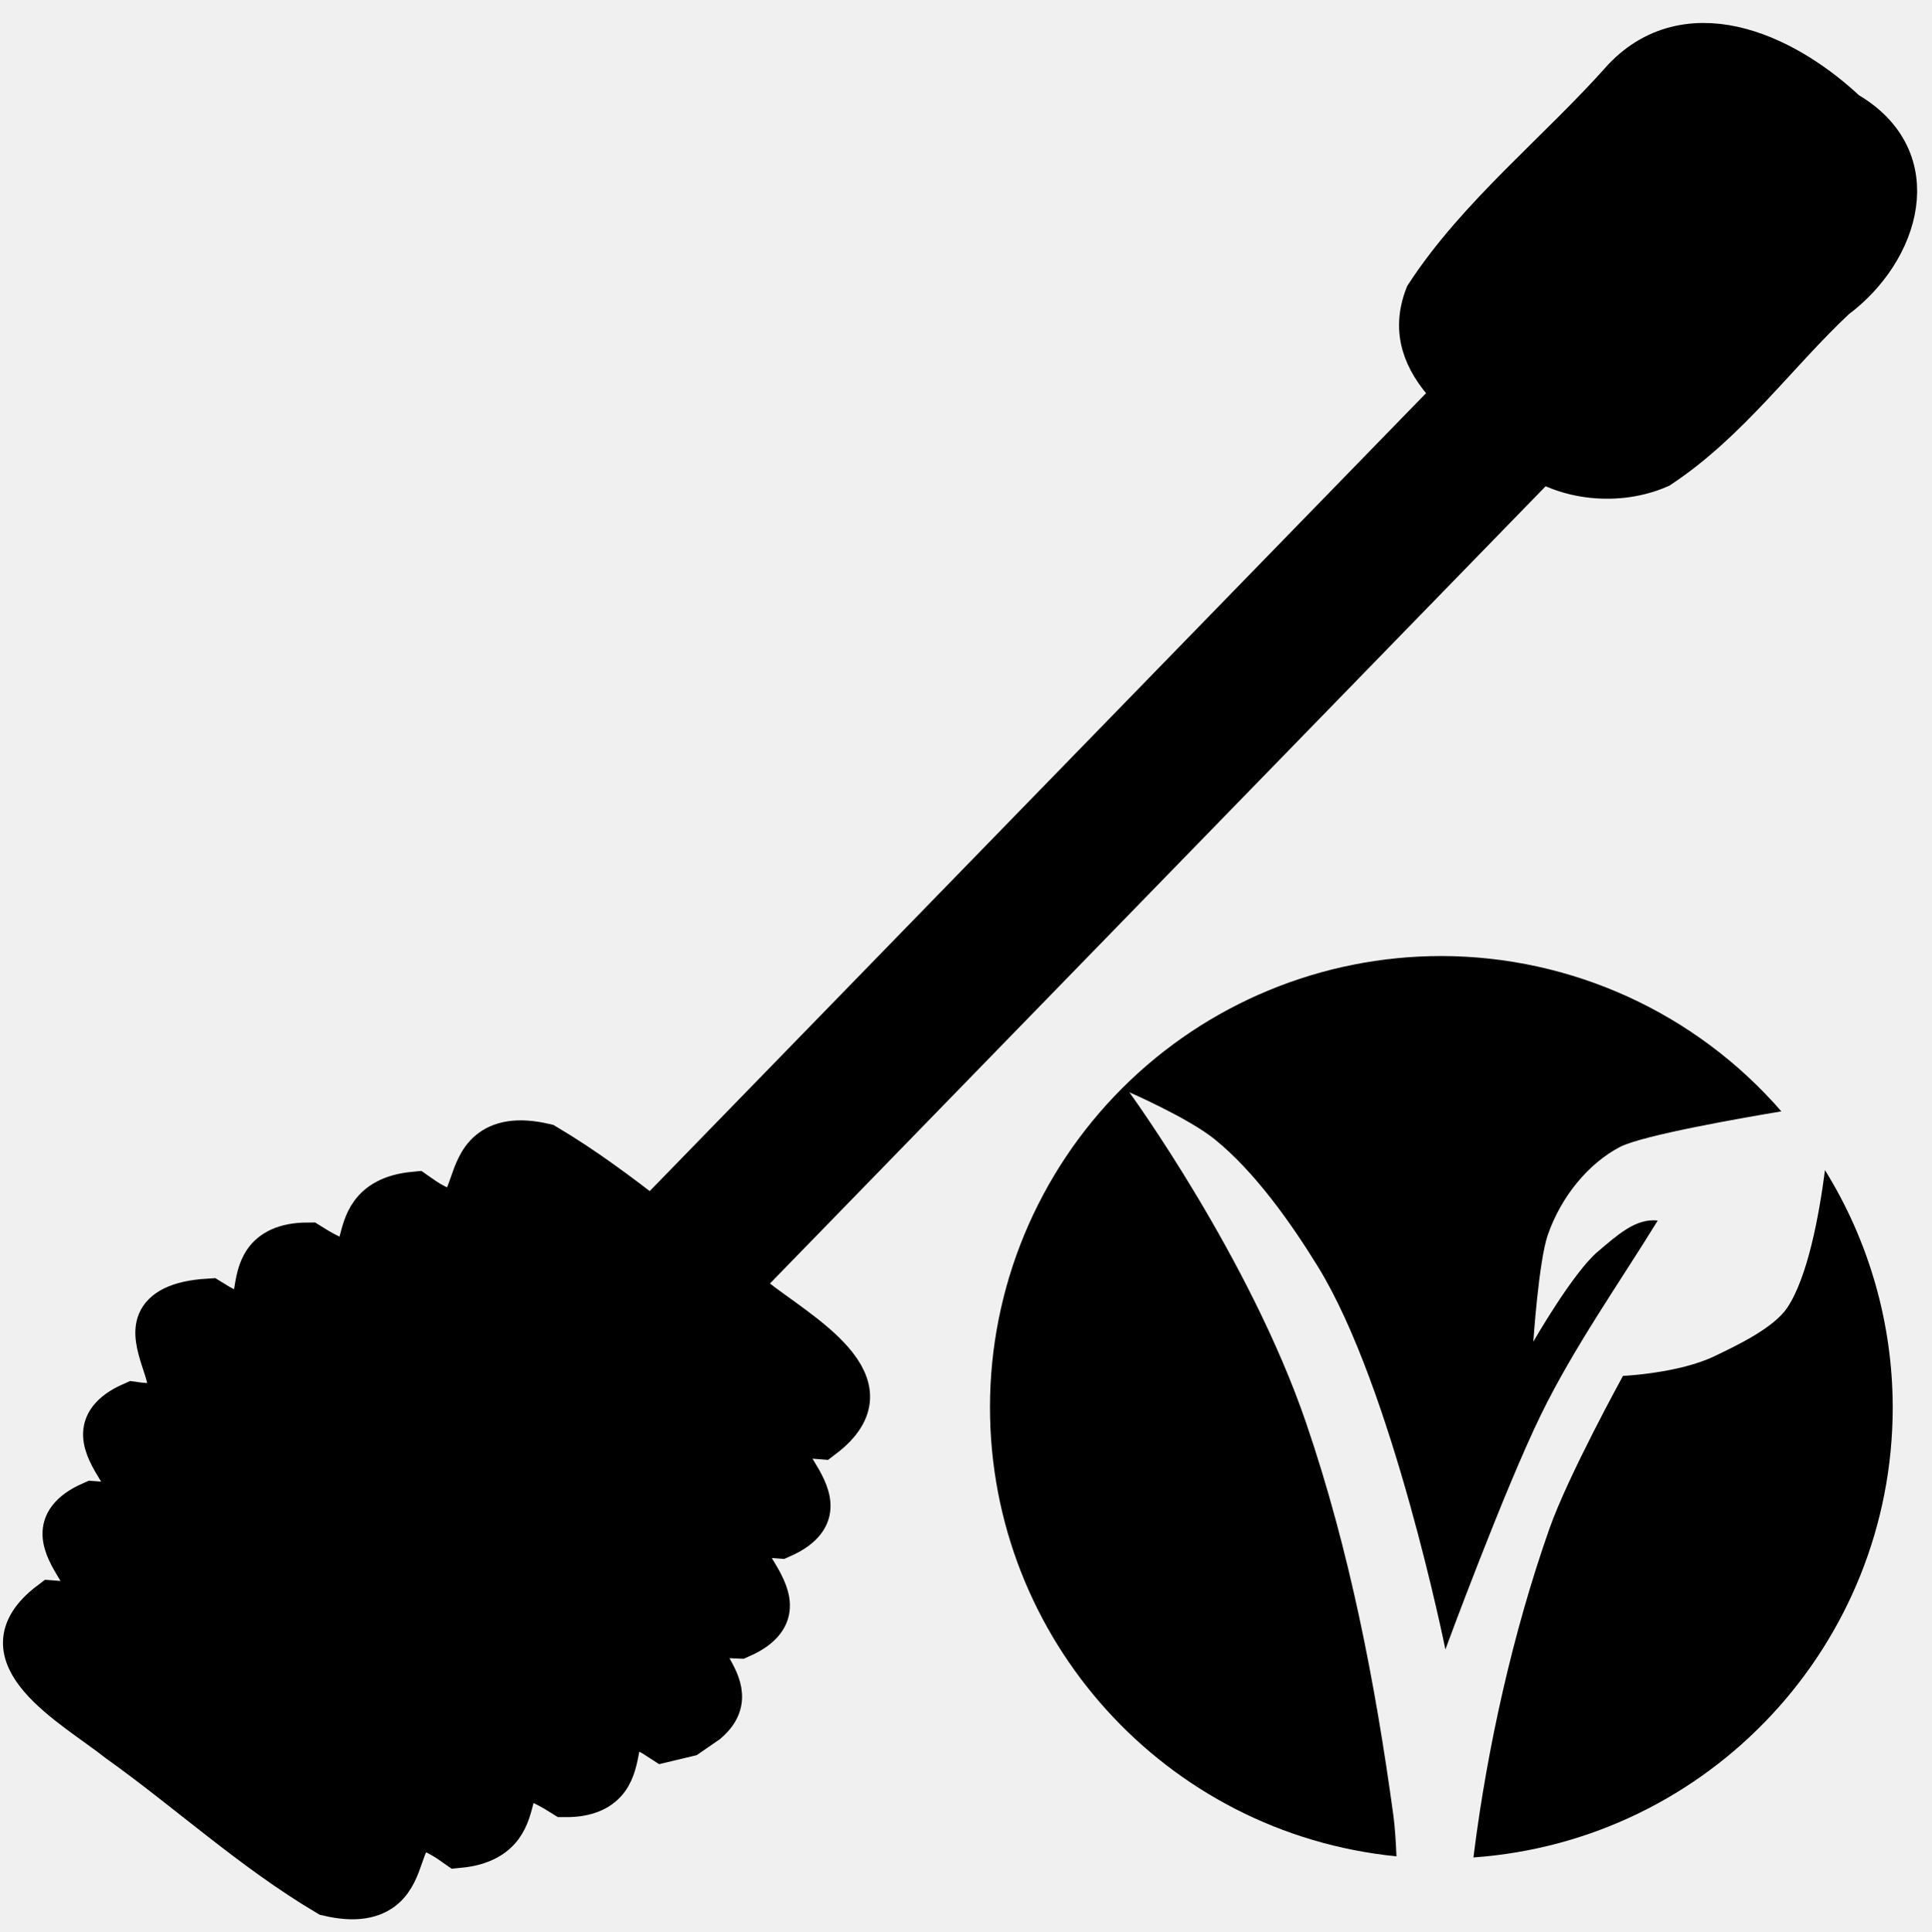
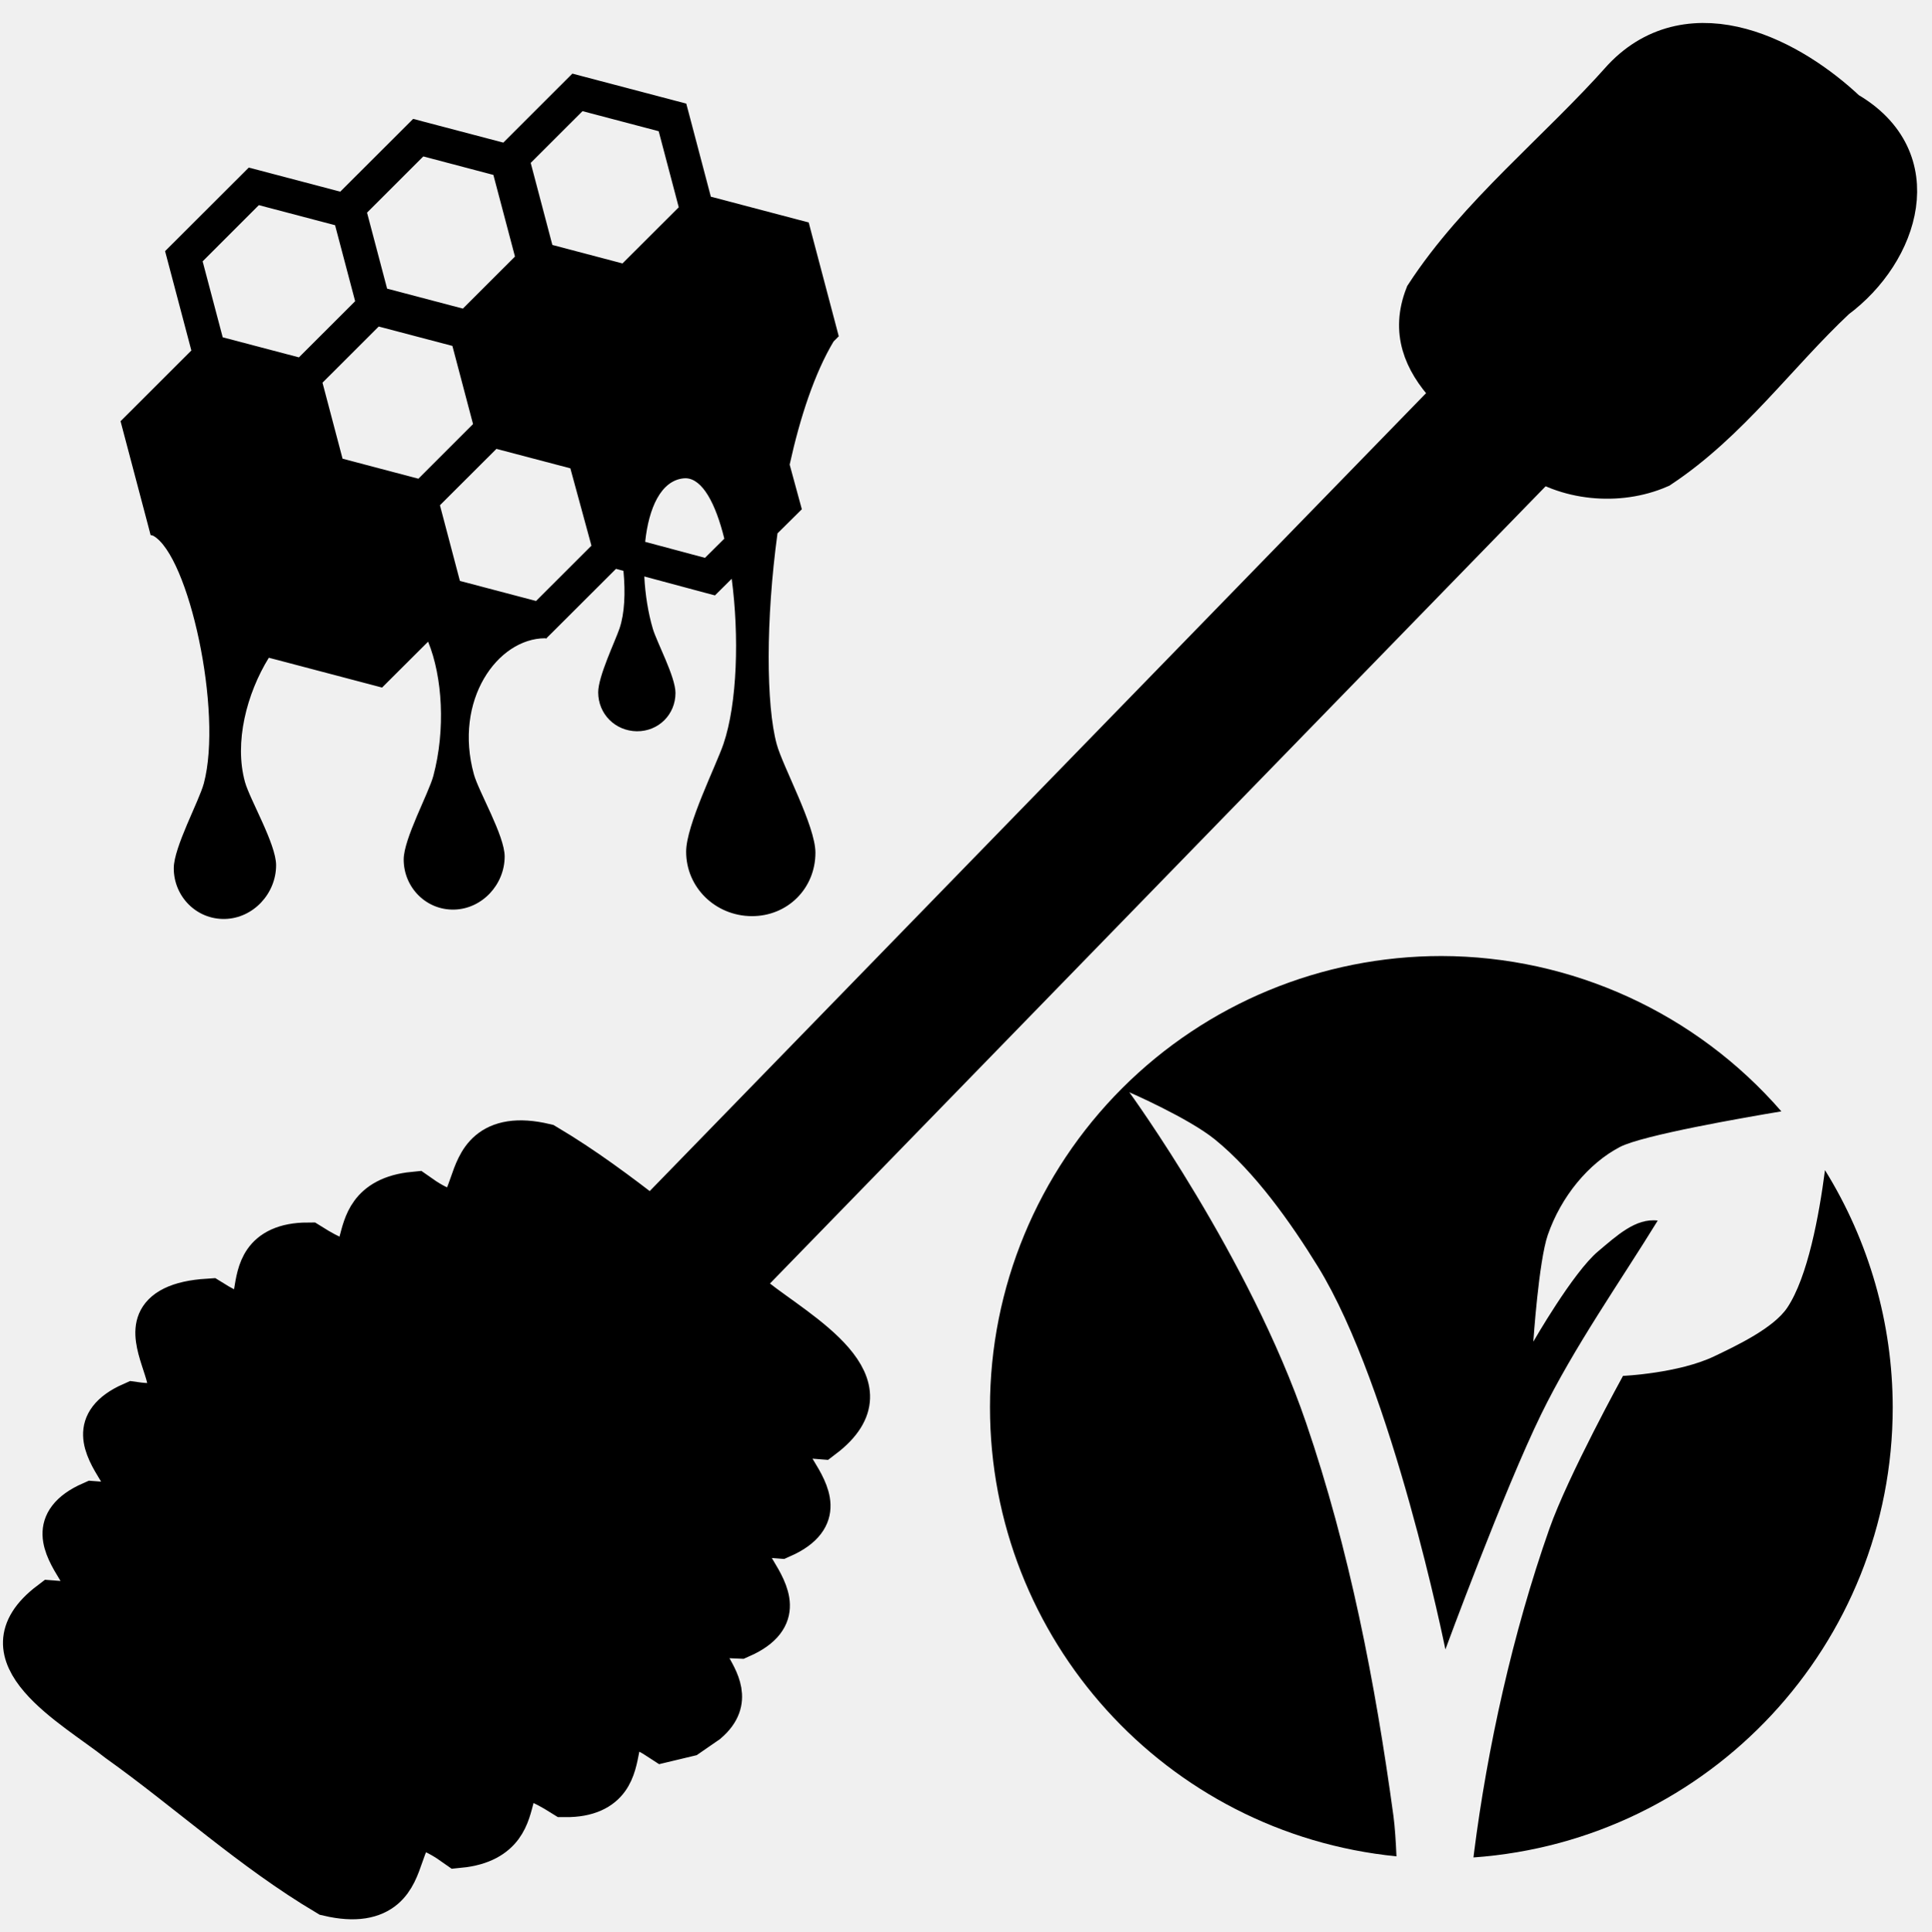
<svg xmlns="http://www.w3.org/2000/svg" version="1.1" x="0px" y="0px" viewBox="0 0 283.5 283.5" style="enable-background:new 0 0 283.5 283.5;" xml:space="preserve" id="svg12956">
  <defs id="defs12960">
    <filter style="color-interpolation-filters:sRGB" id="filter678" x="0" y="0" width="1" height="1">
      <feColorMatrix values="0.21 0.72 0.072 -10 0 0.21 0.72 0.072 -10 0 0.21 0.72 0.072 -10 0 0 0 0 1 0 " id="feColorMatrix676" result="fbSourceGraphic" />
      <feColorMatrix result="fbSourceGraphicAlpha" in="fbSourceGraphic" values="0 0 0 -1 0 0 0 0 -1 0 0 0 0 -1 0 0 0 0 1 0" id="feColorMatrix680" />
      <feColorMatrix id="feColorMatrix682" values="0.21 0.72 0.072 -10 0 0.21 0.72 0.072 -10 0 0.21 0.72 0.072 -10 0 0 0 0 1 0 " in="fbSourceGraphic" />
    </filter>
  </defs>
  <style type="text/css" id="style12791">
	.st0{stroke:#000000;stroke-width:3;stroke-linecap:round;stroke-linejoin:round;stroke-miterlimit:10;}
	.st1{fill:none;stroke:#000000;stroke-width:3;stroke-linecap:round;stroke-miterlimit:10;}
	.st2{fill:none;stroke:#FFFFFF;stroke-width:3;stroke-linecap:round;stroke-miterlimit:10;}
	.st3{fill:none;stroke:#000000;stroke-width:3;stroke-linecap:round;stroke-linejoin:round;stroke-miterlimit:10;}
	.st4{stroke:#000000;stroke-width:3;stroke-miterlimit:10;}
	
		.st5{clip-path:url(#SVGID_2_);fill:none;stroke:#FFFFFF;stroke-width:3;stroke-linecap:round;stroke-linejoin:round;stroke-miterlimit:10;}
	
		.st6{clip-path:url(#SVGID_4_);fill:none;stroke:#FFFFFF;stroke-width:3;stroke-linecap:round;stroke-linejoin:round;stroke-miterlimit:10;}
	.st7{fill:#FFFFFF;}
	.st8{fill:#FFFFFF;stroke:#000000;stroke-width:3;stroke-miterlimit:10;}
	.st9{fill:none;stroke:#000000;stroke-width:3;stroke-miterlimit:10;}
	.st10{fill:none;stroke:#000000;stroke-width:3;stroke-linecap:round;stroke-linejoin:bevel;}
	.st11{fill:#FFFFFF;stroke:#000000;stroke-width:3.706;stroke-linecap:round;stroke-linejoin:round;stroke-miterlimit:10;}
	.st12{stroke:#000000;stroke-width:3.706;stroke-linecap:round;stroke-miterlimit:10;}
	.st13{fill:none;stroke:#FFFFFF;stroke-width:3.706;stroke-linecap:round;stroke-linejoin:round;stroke-miterlimit:10;}
	.st14{fill:#FFFFFF;stroke:#FFFFFF;stroke-width:0.465;stroke-linecap:round;stroke-linejoin:round;stroke-miterlimit:10;}
	.st15{display:none;}
	.st16{display:inline;}
	.st17{fill:#FFFFFF;stroke:#000000;stroke-width:3.706;stroke-linecap:round;stroke-miterlimit:10;}
	.st18{fill:none;stroke:#000000;stroke-width:3.706;stroke-linecap:round;stroke-linejoin:round;stroke-miterlimit:10;}
	.st19{stroke:#000000;stroke-width:0.465;stroke-linecap:round;stroke-linejoin:round;stroke-miterlimit:10;}
	.st20{fill:none;stroke:#000000;stroke-width:3;stroke-linecap:round;stroke-linejoin:round;}
	.st21{fill:none;stroke:#000000;stroke-width:2;stroke-linecap:round;stroke-linejoin:round;}
	.st22{stroke:#000000;stroke-width:3;stroke-linecap:round;stroke-linejoin:round;}
	.st23{fill:#FFFFFF;stroke:#000000;stroke-width:3;stroke-linecap:round;stroke-linejoin:round;}
	.st24{clip-path:url(#SVGID_6_);}
	.st25{clip-path:url(#SVGID_8_);fill:#FFFFFF;}
	.st26{clip-path:url(#SVGID_10_);fill:#FFFFFF;}
	.st27{clip-path:url(#SVGID_12_);fill:#FFFFFF;}
	.st28{clip-path:url(#SVGID_14_);fill:#FFFFFF;}
	.st29{clip-path:url(#SVGID_16_);fill:#FFFFFF;}
	.st30{clip-path:url(#SVGID_18_);fill:#FFFFFF;}
	.st31{clip-path:url(#SVGID_20_);fill:#FFFFFF;}
	.st32{clip-path:url(#SVGID_22_);fill:#FFFFFF;}
	.st33{clip-path:url(#SVGID_24_);fill:#FFFFFF;}
	.st34{clip-path:url(#SVGID_26_);fill:#FFFFFF;}
	.st35{clip-path:url(#SVGID_28_);fill:#FFFFFF;}
	.st36{clip-path:url(#SVGID_30_);fill:#FFFFFF;}
	.st37{clip-path:url(#SVGID_32_);fill:#FFFFFF;}
	.st38{clip-path:url(#SVGID_34_);fill:#FFFFFF;}
	.st39{clip-path:url(#SVGID_36_);fill:#FFFFFF;}
	.st40{clip-path:url(#SVGID_38_);fill:#FFFFFF;}
	.st41{clip-path:url(#SVGID_40_);fill:#FFFFFF;}
	.st42{clip-path:url(#SVGID_42_);fill:#FFFFFF;}
	.st43{clip-path:url(#SVGID_44_);fill:#FFFFFF;}
	.st44{clip-path:url(#SVGID_46_);fill:#FFFFFF;}
	.st45{clip-path:url(#SVGID_48_);fill:#FFFFFF;}
	.st46{clip-path:url(#SVGID_50_);fill:#FFFFFF;}
	.st47{clip-path:url(#SVGID_52_);fill:#FFFFFF;}
	.st48{clip-path:url(#SVGID_54_);fill:#FFFFFF;}
	.st49{clip-path:url(#SVGID_56_);fill:#FFFFFF;}
	.st50{clip-path:url(#SVGID_58_);fill:#FFFFFF;}
	.st51{clip-path:url(#SVGID_60_);fill:#FFFFFF;}
	.st52{clip-path:url(#SVGID_62_);fill:#FFFFFF;}
	.st53{clip-path:url(#SVGID_64_);fill:#FFFFFF;}
	.st54{clip-path:url(#SVGID_66_);fill:#FFFFFF;}
	.st55{clip-path:url(#SVGID_68_);fill:#FFFFFF;}
	.st56{clip-path:url(#SVGID_70_);fill:#FFFFFF;}
	.st57{clip-path:url(#SVGID_72_);fill:#FFFFFF;}
	.st58{clip-path:url(#SVGID_74_);fill:#FFFFFF;}
	.st59{clip-path:url(#SVGID_76_);fill:#FFFFFF;}
	.st60{clip-path:url(#SVGID_78_);}
	.st61{clip-path:url(#SVGID_80_);}
	.st62{clip-path:url(#SVGID_82_);}
	.st63{clip-path:url(#SVGID_84_);}
	.st64{clip-path:url(#SVGID_86_);}
	.st65{clip-path:url(#SVGID_88_);}
	.st66{clip-path:url(#SVGID_90_);}
	.st67{clip-path:url(#SVGID_92_);}
	.st68{clip-path:url(#SVGID_94_);}
	.st69{clip-path:url(#SVGID_96_);}
	.st70{clip-path:url(#SVGID_98_);}
	.st71{clip-path:url(#SVGID_100_);}
	.st72{clip-path:url(#SVGID_102_);}
	.st73{clip-path:url(#SVGID_104_);}
	.st74{clip-path:url(#SVGID_106_);}
	.st75{clip-path:url(#SVGID_108_);}
	.st76{clip-path:url(#SVGID_110_);}
	.st77{clip-path:url(#SVGID_112_);}
	.st78{clip-path:url(#SVGID_114_);}
	.st79{clip-path:url(#SVGID_116_);}
	.st80{clip-path:url(#SVGID_118_);}
	.st81{clip-path:url(#SVGID_120_);}
	.st82{clip-path:url(#SVGID_122_);}
	.st83{clip-path:url(#SVGID_124_);}
	.st84{clip-path:url(#SVGID_126_);}
	.st85{clip-path:url(#SVGID_128_);}
	.st86{clip-path:url(#SVGID_130_);}
	.st87{clip-path:url(#SVGID_132_);}
	.st88{clip-path:url(#SVGID_134_);}
	.st89{clip-path:url(#SVGID_136_);}
	.st90{clip-path:url(#SVGID_138_);}
	.st91{clip-path:url(#SVGID_140_);}
	.st92{clip-path:url(#SVGID_142_);}
	.st93{clip-path:url(#SVGID_144_);}
	.st94{clip-path:url(#SVGID_146_);}
	.st95{clip-path:url(#SVGID_148_);}
	.st96{stroke:#000000;stroke-width:3;}
	.st97{fill:#231F20;}
	.st98{fill:none;stroke:#F1F2F2;stroke-width:0.946;stroke-miterlimit:10;}
	.st99{display:inline;fill:none;stroke:#000000;stroke-width:0.75;}
	.st100{fill:none;stroke:#231F20;stroke-miterlimit:10;}
	.st101{stroke:#000000;stroke-width:3;stroke-linecap:round;stroke-linejoin:bevel;stroke-miterlimit:10;}
	.st102{fill:#FFFFFF;stroke:#000000;stroke-width:3;stroke-linecap:round;stroke-linejoin:round;stroke-miterlimit:10;}
	.st103{fill:#FFFFFF;stroke:#000000;stroke-width:3;stroke-linecap:round;stroke-linejoin:bevel;stroke-miterlimit:10;}
	.st104{fill:none;stroke:#000000;stroke-width:3;stroke-linecap:round;stroke-linejoin:bevel;stroke-miterlimit:10;}
	
		.st105{display:none;fill:#FFFFFF;stroke:#231F20;stroke-width:3;stroke-linecap:round;stroke-linejoin:round;stroke-miterlimit:10;}
	.st106{clip-path:url(#SVGID_150_);}
	.st107{fill:none;}
	.st108{fill:#FFFFFF;stroke:#000000;stroke-width:4.996;stroke-linecap:round;stroke-linejoin:round;stroke-miterlimit:10;}
	.st109{clip-path:url(#SVGID_152_);}
	.st110{clip-path:url(#SVGID_154_);}
	.st111{fill:#FFFFFF;stroke:#000000;stroke-width:2.141;stroke-linecap:round;stroke-linejoin:round;stroke-miterlimit:10;}
	.st112{clip-path:url(#SVGID_156_);}
	.st113{display:none;fill:#FFFFFF;}
</style>
  <rect x="199.6" y="93.8" transform="matrix(1.772466,1.349267,-1.52541,1.567794,46.27298,-402.8555)" class="st4" width="7" height="136.8" id="rect12929" style="enable-background:new 0 0 283.5 283.5" />
  <path d="m 214.1,123.6 c -4.34,-0.931 -10.313,-1.245 -11.27,-6.713 0.1,-6.569 2.334,-12.986 3.37,-19.488 1.236,-6.321 8.248,-6.07 13.044,-4.518 6.082,0.409 7.721,7.122 5.853,11.971 -1.332,5.247 -1.607,10.861 -3.811,15.808 -1.565,2.255 -4.484,3.471 -7.186,2.939 z" id="path12931" style="enable-background:new 0 0 283.5 283.5" transform="matrix(2.044028,1.004749,-1.135916,1.807998,-72.03107,-371.8523)" />
  <path class="st1" d="m 214.1,123.6 c -4.34,-0.931 -10.313,-1.245 -11.27,-6.713 0.1,-6.569 2.334,-12.986 3.37,-19.488 1.236,-6.321 8.248,-6.07 13.044,-4.518 6.082,0.409 7.721,7.122 5.853,11.971 -1.332,5.247 -1.607,10.861 -3.811,15.808 -1.565,2.255 -4.484,3.471 -7.186,2.939 z" id="path12933" style="enable-background:new 0 0 283.5 283.5" transform="matrix(2.044028,1.004749,-1.135916,1.807998,-72.03107,-371.8523)" />
  <path class="st96" d="m 212.3,227.6 c 1.283,-4.232 -6.423,-3.777 -1.066,-6.37 3.327,-4.84 -7.144,-4.877 -1.2,-7.458 3.292,-4.811 -7.145,-4.818 -1.2,-7.4 2.066,-5.575 -4.937,-5.796 -8.573,-6.619 -5.587,-0.969 -11.099,-2.676 -16.736,-3.149 -6.556,1.656 1.74,8.183 -5.425,6.947 -4.333,3.082 2.694,7.155 -4.1,6.4 -4.692,2.635 3.004,7.211 -3.5,6.5 -6.185,4.043 5.452,6.506 -0.534,8.678 -3.292,4.811 7.145,4.818 1.2,7.4 -3.292,4.811 7.145,4.818 1.2,7.4 -2.066,5.575 4.937,5.796 8.573,6.619 5.587,0.969 11.099,2.676 16.736,3.149 6.556,-1.656 -1.74,-8.183 5.425,-6.947 4.333,-3.082 -2.694,-7.155 4.1,-6.4 4.612,-2.511 -2.8,-7.255 3.513,-6.412 l 1.014,-0.986 z" id="path12937" style="enable-background:new 0 0 283.5 283.5" transform="matrix(2.044028,1.004749,-1.135916,1.807998,-72.03107,-371.8523)" />
  <path style="fill:#227f0b;fill-opacity:1;stroke:none;stroke-width:2.828;stroke-linejoin:round;stroke-miterlimit:4;stroke-dasharray:none;stroke-opacity:1;filter:url(#filter678)" d="m 368.523,77.307 c -77.335,-3.18e-4 -151.502,30.721 -206.186,85.404 -54.684,54.684 -85.405,128.851 -85.404,206.185 0.004,149.81 113.53,275.242 262.598,290.137 -0.404,-9.287 -1.016,-19.228 -1.973,-26.238 C 325.838,546.904 309.184,460.952 281.143,378.926 244.55,271.885 166.969,165.354 166.969,165.354 c 0,0 38.203,16.617 55.303,30.5 25.732,20.892 48.857,53.486 66.537,82.182 48.187,78.211 82.33,247.301 82.33,247.301 0,0 37.831,-102.691 61.789,-151.783 21.288,-43.621 51.477,-86.39 75.383,-125.312 -14.303,-1.773 -26.662,9.949 -38.492,19.85 -16.225,13.578 -41.871,58.383 -41.871,58.383 0,0 3.472,-51.98 9.336,-68.926 8.612,-24.889 26.307,-46.273 46.619,-56.877 14.572,-7.608 81.028,-19.121 104.275,-22.992 C 532.907,114.048 452.807,77.446 368.523,77.307 c 0,0 0,0 0,0 M 616.357,215.656 c -3.824,29.365 -11.148,68.986 -24.307,88.768 -8.831,13.275 -32.731,24.559 -47.107,31.451 -23.211,11.127 -59.074,12.713 -59.074,12.713 0,0 -35.429,64.352 -47.57,98.842 -23.788,67.571 -40.092,141.888 -48.668,209.326 -0.127,0.996 -0.24,1.988 -0.357,2.982 152.597,-10.887 270.834,-137.857 270.838,-290.842 -0.072,-54.152 -15.223,-107.214 -43.754,-153.24 0,0 0,0 0,0" id="path3729" transform="matrix(0.2272375,0,0,0.2271987,127.8466,122.7787)" />
+   <path fill="#ffffff" d="m 84.022,10.805 -1.002,1.001 -9.137,9.129 -11.86,-3.12 -1.374,-0.364 -1.01,1.01 -9.692,9.675 -12.058,-3.178 -1.375,-0.356 -1.001,1.002 -10.271,10.254 -1.01,1.01 0.364,1.374 3.493,13.209 -9.386,9.377 -1.01,1.001 0.364,1.382 3.683,13.929 0.364,1.398 0.373,0.1 c 5.247,2.907 10.251,25.855 7.441,36.366 -0.69,2.583 -4.411,9.376 -4.411,12.448 0,4.165 3.351,7.552 7.515,7.449 4.164,-0.104 7.507,-3.731 7.507,-7.896 0,-3.092 -3.861,-9.652 -4.569,-12.208 -1.605,-5.799 0.244,-12.967 3.501,-18.241 l 1.307,0.339 13.946,3.675 1.374,0.364 1.01,-1.01 5.744,-5.727 c 2.115,5.157 2.577,12.936 0.77,19.698 -0.681,2.549 -4.354,9.242 -4.354,12.274 0,4.11 3.306,7.459 7.416,7.357 4.11,-0.099 7.407,-3.687 7.408,-7.796 0,-3.05 -3.813,-9.52 -4.511,-12.042 -3.01,-10.879 3.437,-19.959 10.445,-19.996 l 0.157,0.041 0.033,-0.033 c 0.039,5.31e-4 0.077,-0.001 0.116,0 -0.023,-0.015 -0.051,-0.026 -0.074,-0.041 l 0.935,-0.927 9.244,-9.227 1.092,0.298 c 0.311,3.232 0.17,6.259 -0.579,8.458 -0.652,1.914 -3.128,7.023 -3.128,9.369 0,3.181 2.49,5.67 5.669,5.719 3.181,0.025 5.678,-2.448 5.678,-5.628 0,-2.361 -2.752,-7.468 -3.328,-9.427 -0.688,-2.34 -1.115,-5.01 -1.25,-7.672 l 8.997,2.417 1.374,0.364 1.01,-1.002 1.449,-1.44 c 1.106,8.342 0.829,18.271 -1.208,24.25 -1.083,3.178 -5.479,11.913 -5.479,15.808 0,5.279 4.306,9.419 9.584,9.468 5.278,0.042 9.394,-4.04 9.394,-9.319 0,-3.918 -4.781,-12.631 -5.677,-15.899 -1.578,-5.757 -1.62,-18.309 0.108,-30.971 l 2.549,-2.525 1.026,-1.018 -0.381,-1.39 -1.407,-5.164 c 1.538,-6.99 3.675,-13.432 6.447,-18.076 l 0.761,-0.761 -0.364,-1.382 -3.683,-13.93 -0.364,-1.398 -1.399,-0.364 -12.969,-3.418 -3.236,-12.266 -0.372,-1.398 -1.39,-0.364 -13.954,-3.674 -1.374,-0.364 z m 1.49,5.512 11.181,2.946 2.946,11.165 -8.259,8.244 -10.296,-2.715 -3.178,-12.043 7.606,-7.598 z m -23.373,6.646 10.287,2.715 3.17,11.984 -7.647,7.639 -11.124,-2.93 -2.946,-11.156 8.26,-8.252 z m -24.143,7.151 11.19,2.946 2.947,11.157 -8.252,8.243 -11.19,-2.946 -2.946,-11.148 8.251,-8.252 z m 17.596,17.819 10.817,2.847 3.029,11.472 -8.02,8.02 -11.132,-2.938 -2.946,-11.156 8.252,-8.243 z M 72.874,65.893 83.724,68.748 86.82,80.104 78.692,88.223 67.511,85.276 64.58,74.17 72.874,65.893 Z m 27.784,4.312 c 2.456,0.058 4.395,3.703 5.669,8.872 l -2.838,2.814 -8.781,-2.351 c 0.526,-4.96 2.306,-8.977 5.628,-9.319 0.109,-0.011 0.216,-0.019 0.323,-0.016 z" id="path20697" style="fill:#000000;stroke-width:0.265" />
</svg>
